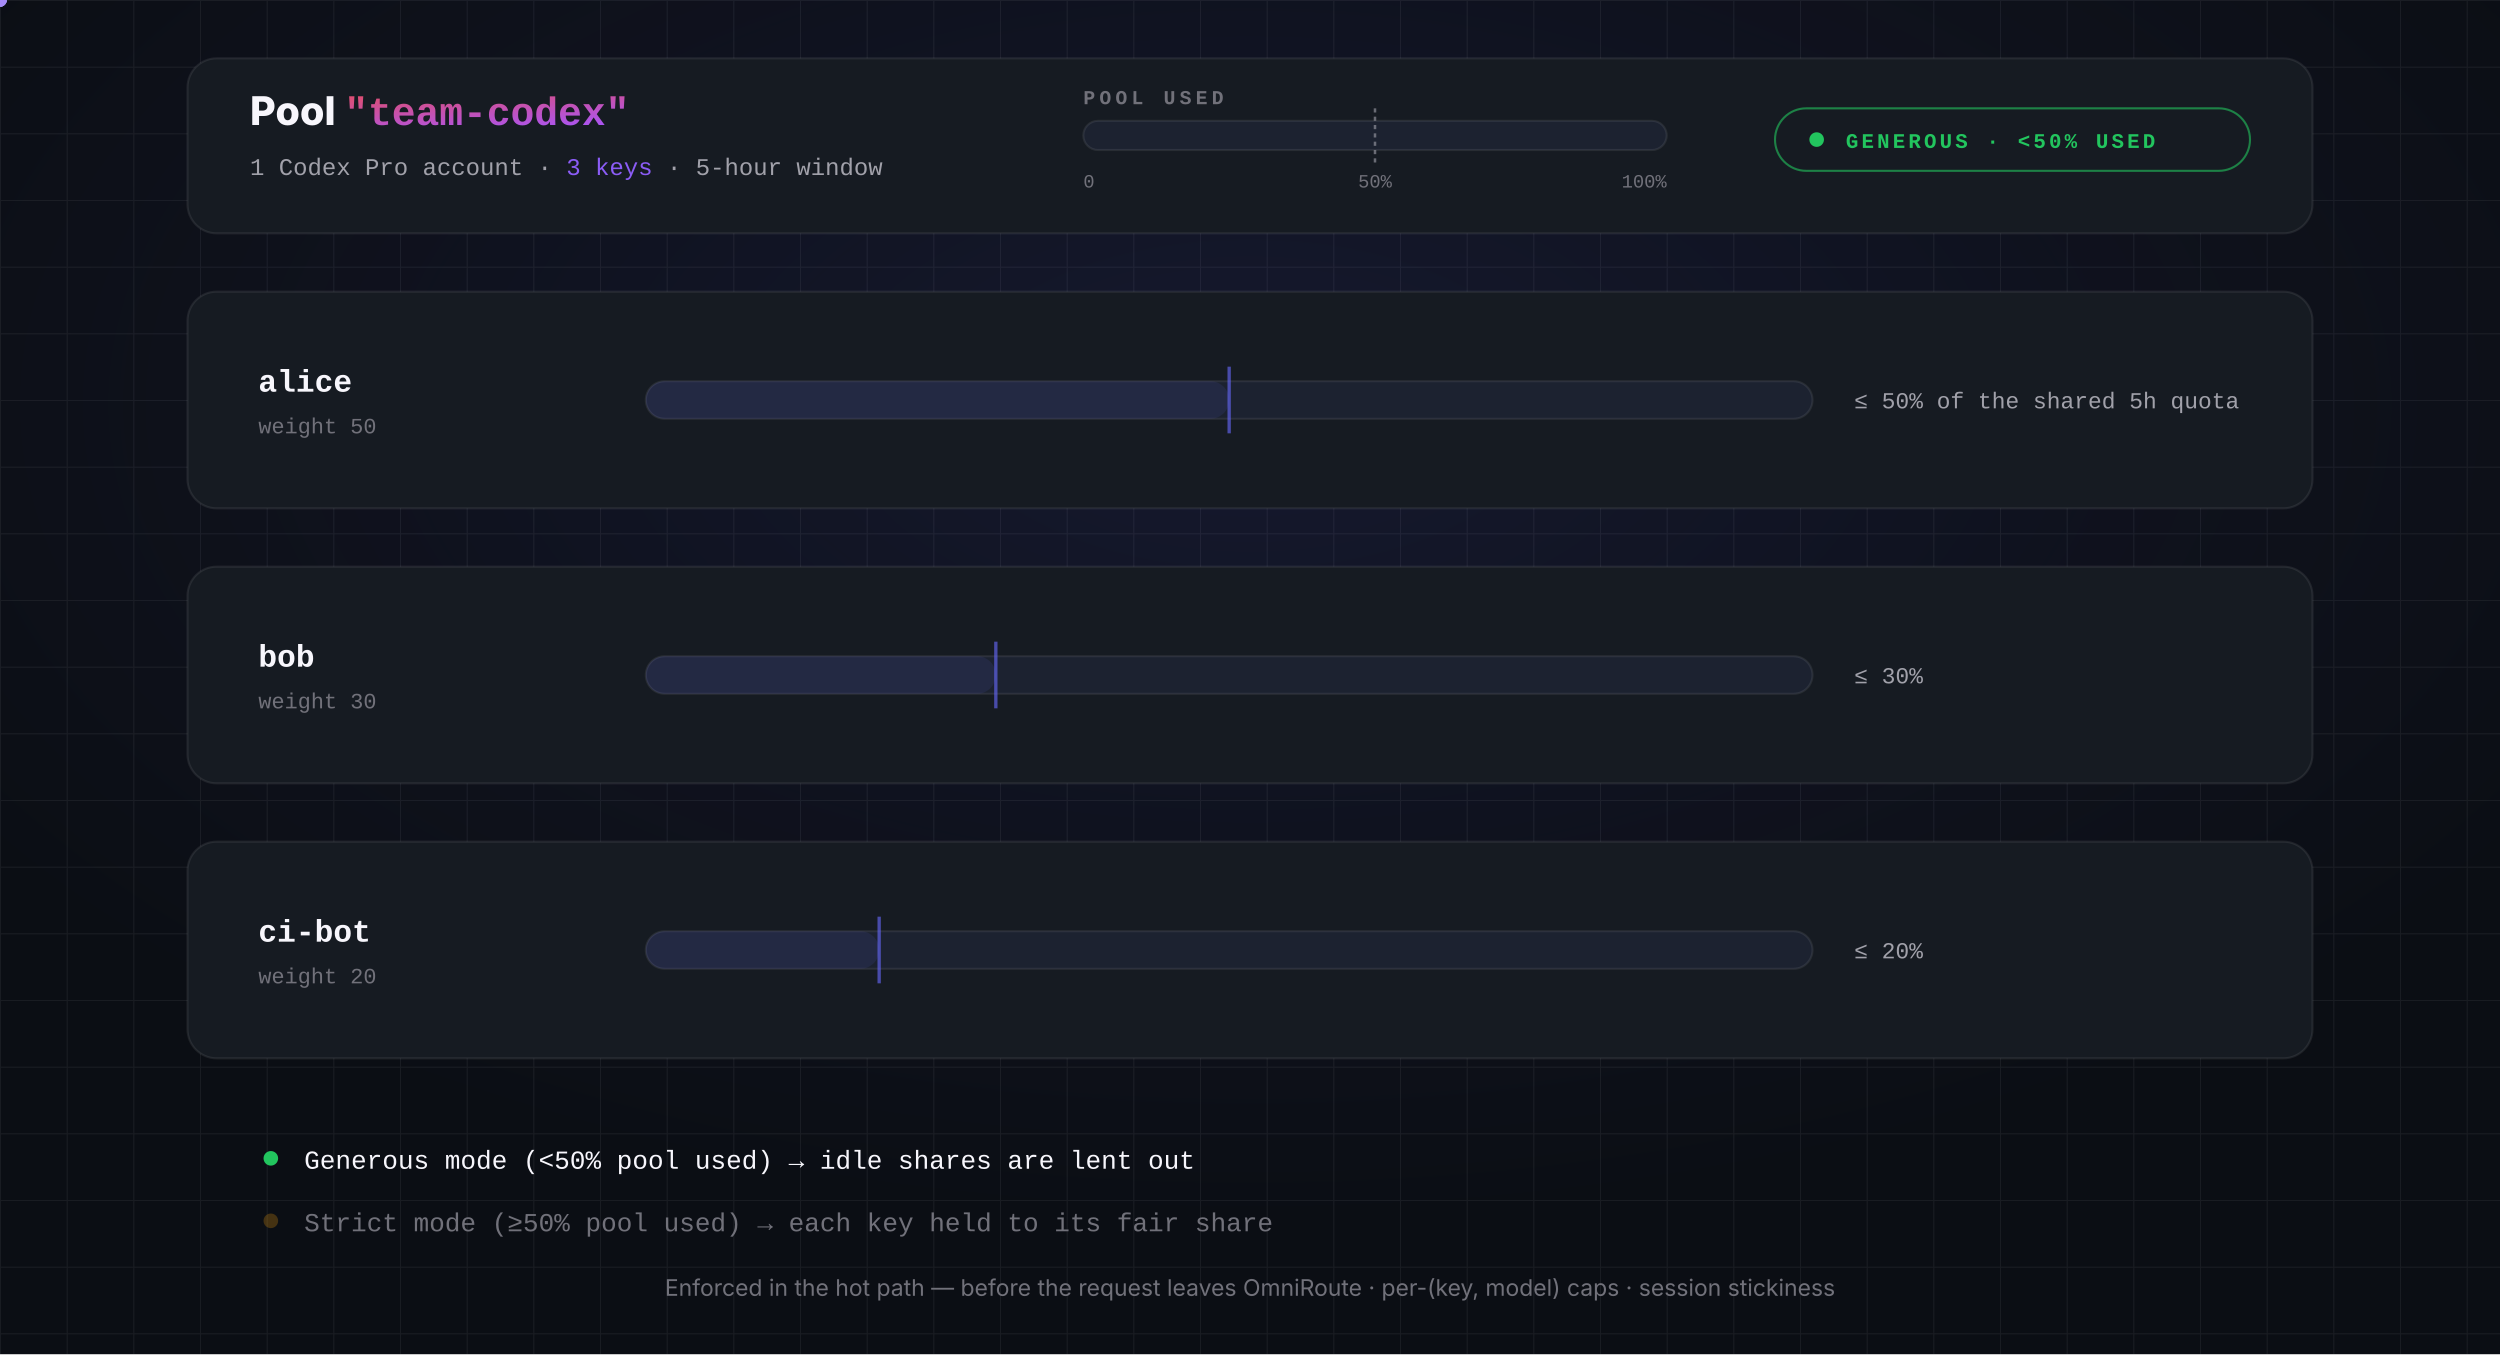
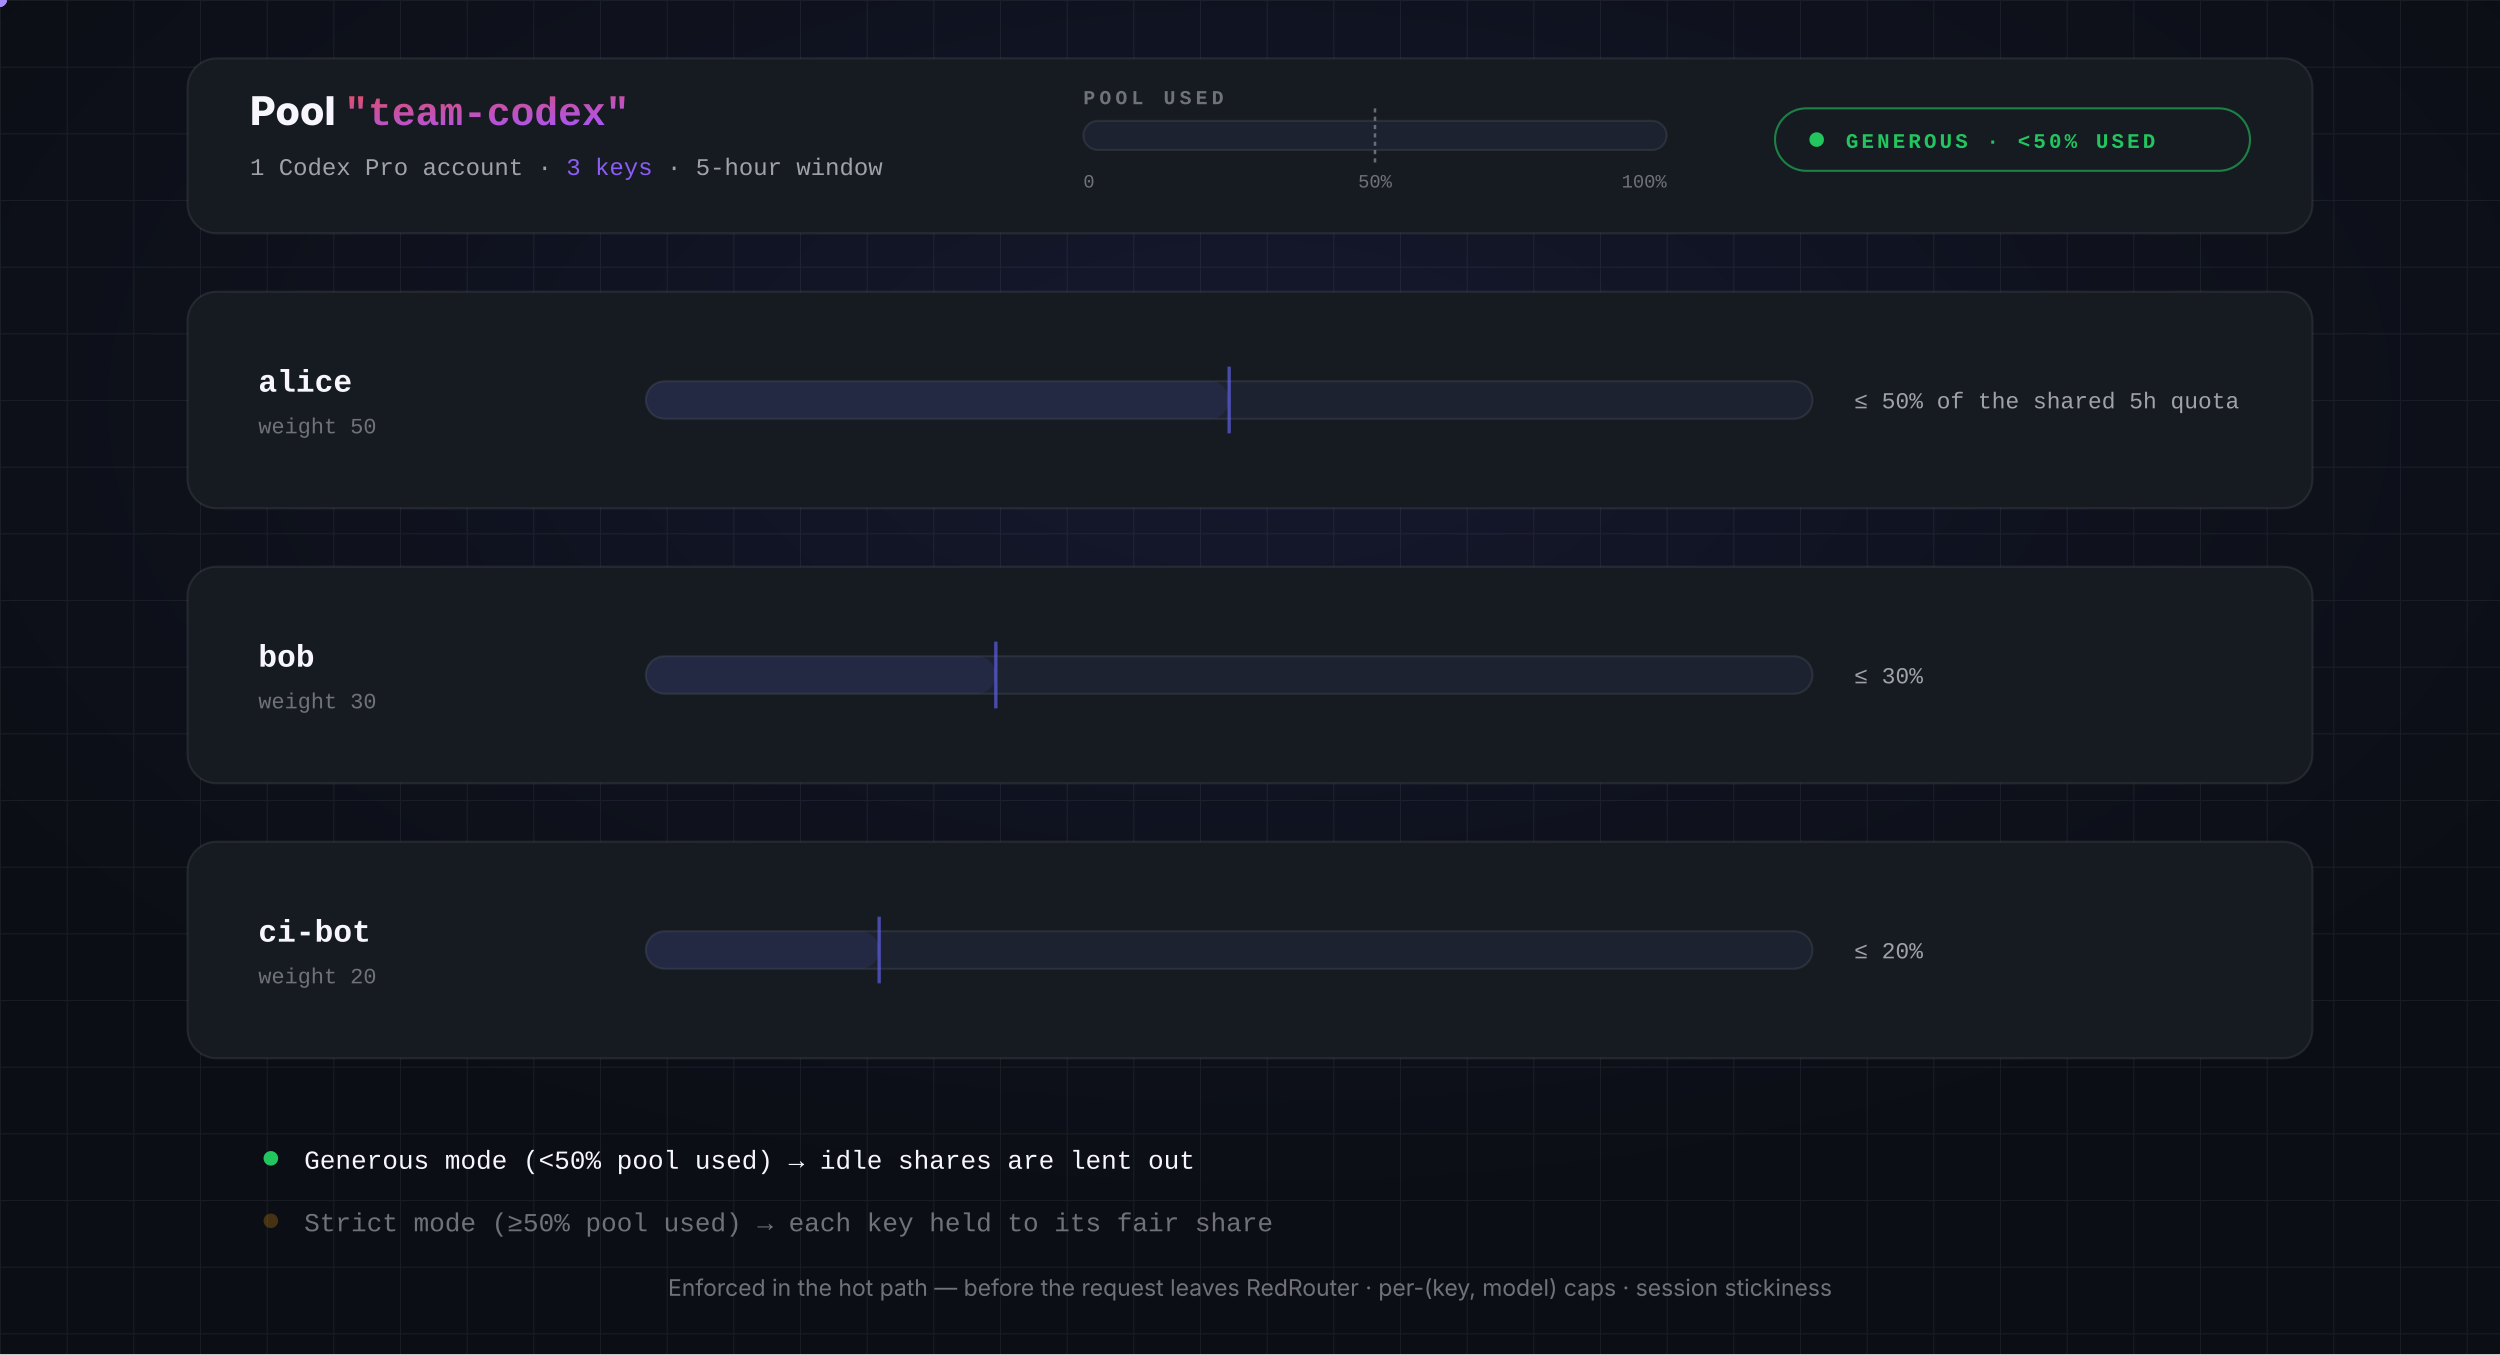
- <svg xmlns="http://www.w3.org/2000/svg" viewBox="0 0 1200 650" role="img" aria-label="OmniRoute key pool 'team-codex': one Codex Pro account shared by 3 keys over a 5-hour window. alice weight 50, bob weight 30, ci-bot weight 20. In generous mode (under 50% pool used) idle shares are lent out; once the pool crosses 50% strict mode holds each key to its fair share.">
+ <svg xmlns="http://www.w3.org/2000/svg" viewBox="0 0 1200 650" role="img" aria-label="RedRouter key pool 'team-codex': one Codex Pro account shared by 3 keys over a 5-hour window. alice weight 50, bob weight 30, ci-bot weight 20. In generous mode (under 50% pool used) idle shares are lent out; once the pool crosses 50% strict mode holds each key to its fair share.">
  <defs>
    <radialGradient id="bgGlowP" cx="50%" cy="30%" r="60%">
      <stop offset="0%" stop-color="#6366f1" stop-opacity="0.12" />
      <stop offset="60%" stop-color="#6366f1" stop-opacity="0.04" />
      <stop offset="100%" stop-color="#6366f1" stop-opacity="0" />
    </radialGradient>
    <linearGradient id="gradBrandP" x1="0" y1="0" x2="1" y2="1">
      <stop offset="0%" stop-color="#e54d5e" />
      <stop offset="100%" stop-color="#a855f7" />
    </linearGradient>
    <pattern id="gridPaperP" width="32" height="32" patternUnits="userSpaceOnUse">
      <path d="M 32 0 L 0 0 0 32" fill="none" stroke="#ffffff" stroke-opacity="0.06" stroke-width="1" />
    </pattern>
    <path id="pReqA" d="M 236,192 L 352,192" />
    <path id="pReqB" d="M 236,324 L 352,324" />
    <path id="pReqC" d="M 236,456 L 352,456" />
    <path id="pRejC" d="M 236,456 L 414,456" />
    <path id="pLend" d="M 430,324 C 430,392 446,390 446,440" />
  </defs>
  <rect width="1200" height="650" fill="#0b0e14" />
  <rect width="1200" height="650" fill="url(#gridPaperP)" />
  <rect width="1200" height="650" fill="url(#bgGlowP)" />
  <rect x="90" y="28" width="1020" height="84" rx="14" fill="#161b22" stroke="#ffffff" stroke-opacity="0.08" stroke-width="1" />
  <text x="120" y="60" font-family="Inter, 'Segoe UI', Arial, Helvetica, system-ui, sans-serif" font-size="19" font-weight="800" fill="#F7F6FC">Pool <tspan font-family="Consolas, 'Courier New', monospace" fill="url(#gradBrandP)">"team-codex"</tspan>
  </text>
  <text x="120" y="84" font-family="Consolas, 'Courier New', monospace" font-size="11.5" fill="#a1a1aa">1 Codex Pro account · <tspan fill="#8b5cf6">3 keys</tspan> · 5-hour window</text>
  <text x="520" y="50" font-family="Consolas, 'Courier New', monospace" font-size="9.5" letter-spacing="2" font-weight="700" fill="#71717a">POOL USED</text>
  <rect x="520" y="58" width="280" height="14" rx="7" fill="#1c2230" stroke="#ffffff" stroke-opacity="0.08" stroke-width="1" />
  <rect x="521" y="59" height="12" rx="6" width="0" fill="#22c55e">
    <animate attributeName="width" values="0;92;129;176;190;190;0" keyTimes="0;0.25;0.50;0.59;0.80;0.965;1" dur="16s" repeatCount="indefinite" />
    <animate attributeName="fill" values="#22c55e;#22c55e;#f59e0b;#f59e0b" keyTimes="0;0.52;0.55;1" dur="16s" repeatCount="indefinite" />
  </rect>
  <line x1="660" y1="52" x2="660" y2="78" stroke="#a1a1aa" stroke-width="1.2" stroke-dasharray="2 2" stroke-opacity="0.6">
    <animate attributeName="stroke" values="#a1a1aa;#a1a1aa;#f59e0b;#f59e0b;#a1a1aa;#a1a1aa" keyTimes="0;0.52;0.53;0.60;0.63;1" dur="16s" repeatCount="indefinite" />
    <animate attributeName="stroke-opacity" values="0.6;0.6;1;1;0.6;0.6" keyTimes="0;0.52;0.53;0.60;0.63;1" dur="16s" repeatCount="indefinite" />
  </line>
  <text x="660" y="90" text-anchor="middle" font-family="Consolas, 'Courier New', monospace" font-size="9" fill="#71717a">50%</text>
  <text x="520" y="90" font-family="Consolas, 'Courier New', monospace" font-size="9" fill="#71717a">0</text>
  <text x="800" y="90" text-anchor="end" font-family="Consolas, 'Courier New', monospace" font-size="9" fill="#71717a">100%</text>
  <g>
    <animate attributeName="opacity" values="1;1;0;0" keyTimes="0;0.52;0.545;1" dur="16s" repeatCount="indefinite" />
    <rect x="852" y="52" width="228" height="30" rx="15" fill="#161b22" stroke="#22c55e" stroke-width="1" stroke-opacity="0.6" />
    <circle cx="872" cy="67" r="3.5" fill="#22c55e">
      <animate attributeName="opacity" values="1;0.35;1" dur="1.6s" repeatCount="indefinite" />
    </circle>
    <text x="886" y="71" font-family="Consolas, 'Courier New', monospace" font-size="10" letter-spacing="1.5" font-weight="700" fill="#22c55e">GENEROUS · &lt;50% USED</text>
  </g>
  <g opacity="0">
    <animate attributeName="opacity" values="0;0;1;1" keyTimes="0;0.53;0.555;1" dur="16s" repeatCount="indefinite" />
    <rect x="852" y="52" width="228" height="30" rx="15" fill="#161b22" stroke="#f59e0b" stroke-width="1" stroke-opacity="0.7" />
    <circle cx="872" cy="67" r="3.5" fill="#f59e0b">
      <animate attributeName="opacity" values="1;0.35;1" dur="1s" repeatCount="indefinite" />
    </circle>
    <text x="886" y="71" font-family="Consolas, 'Courier New', monospace" font-size="10" letter-spacing="1.5" font-weight="700" fill="#f59e0b">STRICT · ≥50% USED</text>
  </g>
  <rect x="90" y="140" width="1020" height="104" rx="14" fill="#161b22" stroke="#ffffff" stroke-opacity="0.08" stroke-width="1" />
  <rect x="90" y="272" width="1020" height="104" rx="14" fill="#161b22" stroke="#ffffff" stroke-opacity="0.08" stroke-width="1" />
  <rect x="90" y="404" width="1020" height="104" rx="14" fill="#161b22" stroke="#ffffff" stroke-opacity="0.08" stroke-width="1" />
  <text x="124" y="188" font-family="Consolas, 'Courier New', monospace" font-size="15" font-weight="700" fill="#F7F6FC">alice</text>
  <text x="124" y="208" font-family="Consolas, 'Courier New', monospace" font-size="10.5" fill="#71717a">weight 50</text>
  <text x="124" y="320" font-family="Consolas, 'Courier New', monospace" font-size="15" font-weight="700" fill="#F7F6FC">bob</text>
  <text x="124" y="340" font-family="Consolas, 'Courier New', monospace" font-size="10.5" fill="#71717a">weight 30</text>
  <text x="124" y="452" font-family="Consolas, 'Courier New', monospace" font-size="15" font-weight="700" fill="#F7F6FC">ci-bot</text>
  <text x="124" y="472" font-family="Consolas, 'Courier New', monospace" font-size="10.5" fill="#71717a">weight 20</text>
  <rect x="310" y="183" width="560" height="18" rx="9" fill="#1c2230" stroke="#ffffff" stroke-opacity="0.08" stroke-width="1" />
  <rect x="310" y="315" width="560" height="18" rx="9" fill="#1c2230" stroke="#ffffff" stroke-opacity="0.08" stroke-width="1" />
  <rect x="310" y="447" width="560" height="18" rx="9" fill="#1c2230" stroke="#ffffff" stroke-opacity="0.08" stroke-width="1" />
  <rect x="310" y="183" width="280" height="18" rx="9" fill="#6366f1" opacity="0.10" />
  <rect x="310" y="315" width="168" height="18" rx="9" fill="#6366f1" opacity="0.10" />
  <rect x="310" y="447" width="112" height="18" rx="9" fill="#6366f1" opacity="0.10" />
  <g stroke-width="1.6">
    <line x1="590" y1="176" x2="590" y2="208" stroke="#6366f1" stroke-opacity="0.65">
      <animate attributeName="stroke" values="#6366f1;#6366f1;#f59e0b;#f59e0b" keyTimes="0;0.53;0.56;1" dur="16s" repeatCount="indefinite" />
    </line>
    <line x1="478" y1="308" x2="478" y2="340" stroke="#6366f1" stroke-opacity="0.65">
      <animate attributeName="stroke" values="#6366f1;#6366f1;#f59e0b;#f59e0b" keyTimes="0;0.53;0.56;1" dur="16s" repeatCount="indefinite" />
    </line>
    <line x1="422" y1="440" x2="422" y2="472" stroke="#6366f1" stroke-opacity="0.65">
      <animate attributeName="stroke" values="#6366f1;#6366f1;#f59e0b;#f59e0b" keyTimes="0;0.53;0.56;1" dur="16s" repeatCount="indefinite" />
    </line>
  </g>
  <text x="890" y="196" font-family="Consolas, 'Courier New', monospace" font-size="11" fill="#a1a1aa">≤ 50% of the shared 5h quota</text>
  <text x="890" y="328" font-family="Consolas, 'Courier New', monospace" font-size="11" fill="#a1a1aa">≤ 30%</text>
  <text x="890" y="460" font-family="Consolas, 'Courier New', monospace" font-size="11" fill="#a1a1aa">≤ 20%</text>
  <g>
    <animate attributeName="opacity" values="1;1;0;0;1" keyTimes="0;0.94;0.965;0.99;1" dur="16s" repeatCount="indefinite" />
    <rect x="311" y="184" height="16" rx="8" width="0" fill="#8b5cf6">
      <animate attributeName="width" values="0;38;67;67;140;168;168;0" keyTimes="0;0.12;0.25;0.50;0.59;0.80;0.965;1" dur="16s" repeatCount="indefinite" />
    </rect>
    <rect x="311" y="316" height="16" rx="8" width="0" fill="#8b5cf6">
      <animate attributeName="width" values="0;19;34;34;56;56;0" keyTimes="0;0.15;0.25;0.50;0.59;0.965;1" dur="16s" repeatCount="indefinite" />
    </rect>
    <rect x="311" y="448" height="16" rx="8" width="0" fill="#8b5cf6">
      <animate attributeName="width" values="0;56;84;112;112;112;0" keyTimes="0;0.12;0.25;0.36;0.50;0.965;1" dur="16s" repeatCount="indefinite" />
    </rect>
    <rect x="420" y="448" height="16" rx="8" width="0" fill="#22c55e">
      <animate attributeName="width" values="0;0;47;47;47;0" keyTimes="0;0.36;0.47;0.50;0.965;1" dur="16s" repeatCount="indefinite" />
      <animate attributeName="opacity" values="1;1;0.45;0.45" keyTimes="0;0.53;0.56;1" dur="16s" repeatCount="indefinite" />
    </rect>
    <text x="444" y="440" text-anchor="middle" font-family="Consolas, 'Courier New', monospace" font-size="9.5" fill="#22c55e" opacity="0">
      <animate attributeName="opacity" values="0;0;1;1;0.35;0.35;0" keyTimes="0;0.37;0.42;0.52;0.56;0.94;1" dur="16s" repeatCount="indefinite" />lent</text>
    <g fill="#a78bfa">
      <circle r="3.2">
        <animateMotion dur="1.5s" repeatCount="indefinite" begin="0s">
          <mpath href="#pReqA" />
        </animateMotion>
        <animate attributeName="opacity" values="0;1;1;0" dur="1.5s" begin="0s" repeatCount="indefinite" />
      </circle>
      <circle r="3.2">
        <animateMotion dur="1.5s" repeatCount="indefinite" begin="0.75s">
          <mpath href="#pReqA" />
        </animateMotion>
        <animate attributeName="opacity" values="0;1;1;0" dur="1.5s" begin="0.75s" repeatCount="indefinite" />
      </circle>
    </g>
    <g fill="#a78bfa">
      <animate attributeName="opacity" values="1;1;0;0;1;1" keyTimes="0;0.25;0.28;0.50;0.53;1" dur="16s" repeatCount="indefinite" />
      <circle r="3.2">
        <animateMotion dur="2.6s" repeatCount="indefinite" begin="0.4s">
          <mpath href="#pReqB" />
        </animateMotion>
        <animate attributeName="opacity" values="0;1;1;0" dur="2.6s" begin="0.4s" repeatCount="indefinite" />
      </circle>
    </g>
    <text x="240" y="310" font-family="Consolas, 'Courier New', monospace" font-size="9.5" fill="#71717a" opacity="0">
      <animate attributeName="opacity" values="0;0;1;1;0;0" keyTimes="0;0.28;0.32;0.48;0.52;1" dur="16s" repeatCount="indefinite" />idle</text>
    <g fill="#a78bfa">
      <animate attributeName="opacity" values="1;1;0;0" keyTimes="0;0.50;0.53;1" dur="16s" repeatCount="indefinite" />
      <circle r="3.2">
        <animateMotion dur="0.8s" repeatCount="indefinite" begin="0s">
          <mpath href="#pReqC" />
        </animateMotion>
        <animate attributeName="opacity" values="0;1;1;0" dur="0.8s" begin="0s" repeatCount="indefinite" />
      </circle>
      <circle r="3.2">
        <animateMotion dur="0.8s" repeatCount="indefinite" begin="0.4s">
          <mpath href="#pReqC" />
        </animateMotion>
        <animate attributeName="opacity" values="0;1;1;0" dur="0.8s" begin="0.4s" repeatCount="indefinite" />
      </circle>
    </g>
    <g fill="#22c55e">
      <animate attributeName="opacity" values="0;0;1;1;0;0" keyTimes="0;0.36;0.38;0.48;0.50;1" dur="16s" repeatCount="indefinite" />
      <circle r="3">
        <animateMotion dur="1.3s" repeatCount="indefinite">
          <mpath href="#pLend" />
        </animateMotion>
        <animate attributeName="opacity" values="0;1;1;0" dur="1.3s" repeatCount="indefinite" />
      </circle>
    </g>
    <g>
      <animate attributeName="opacity" values="0;0;1;1;0;0" keyTimes="0;0.59;0.61;0.92;0.94;1" dur="16s" repeatCount="indefinite" />
      <circle r="3.2" fill="#a78bfa">
        <animateMotion dur="2.4s" repeatCount="indefinite" keyPoints="0;0.9;1;1" keyTimes="0;0.55;0.7;1" calcMode="linear">
          <mpath href="#pRejC" />
        </animateMotion>
        <animate attributeName="fill" values="#a78bfa;#a78bfa;#ef4444;#ef4444" keyTimes="0;0.6;0.7;1" dur="2.4s" repeatCount="indefinite" />
        <animate attributeName="opacity" values="0;1;1;1;0" keyTimes="0;0.1;0.6;0.82;1" dur="2.4s" repeatCount="indefinite" />
      </circle>
      <text x="422" y="434" text-anchor="middle" font-family="Consolas, 'Courier New', monospace" font-size="12" font-weight="700" fill="#ef4444" opacity="0">
        <animate attributeName="opacity" values="0;0;1;0;0" keyTimes="0;0.68;0.78;0.95;1" dur="2.4s" repeatCount="indefinite" />✕</text>
    </g>
  </g>
  <circle cx="130" cy="556" r="3.5" fill="#22c55e">
    <animate attributeName="opacity" values="1;1;0.25;0.25" keyTimes="0;0.52;0.56;1" dur="16s" repeatCount="indefinite" />
  </circle>
  <text x="146" y="561" font-family="Consolas, 'Courier New', monospace" font-size="12.5" fill="#F7F6FC">
    <animate attributeName="fill" values="#F7F6FC;#F7F6FC;#71717a;#71717a" keyTimes="0;0.52;0.56;1" dur="16s" repeatCount="indefinite" />Generous mode (&lt;50% pool used) → idle shares are lent out</text>
  <circle cx="130" cy="586" r="3.5" fill="#f59e0b" opacity="0.25">
    <animate attributeName="opacity" values="0.25;0.25;1;1" keyTimes="0;0.52;0.56;1" dur="16s" repeatCount="indefinite" />
  </circle>
  <text x="146" y="591" font-family="Consolas, 'Courier New', monospace" font-size="12.5" fill="#71717a">
    <animate attributeName="fill" values="#71717a;#71717a;#F7F6FC;#F7F6FC" keyTimes="0;0.52;0.56;1" dur="16s" repeatCount="indefinite" />Strict mode (≥50% pool used) → each key held to its fair share</text>
-   <text x="600" y="622" text-anchor="middle" font-family="Inter, 'Segoe UI', Arial, Helvetica, system-ui, sans-serif" font-size="11" fill="#71717a">Enforced in the hot path — before the request leaves OmniRoute · per-(key, model) caps · session stickiness</text>
+   <text x="600" y="622" text-anchor="middle" font-family="Inter, 'Segoe UI', Arial, Helvetica, system-ui, sans-serif" font-size="11" fill="#71717a">Enforced in the hot path — before the request leaves RedRouter · per-(key, model) caps · session stickiness</text>
</svg>
